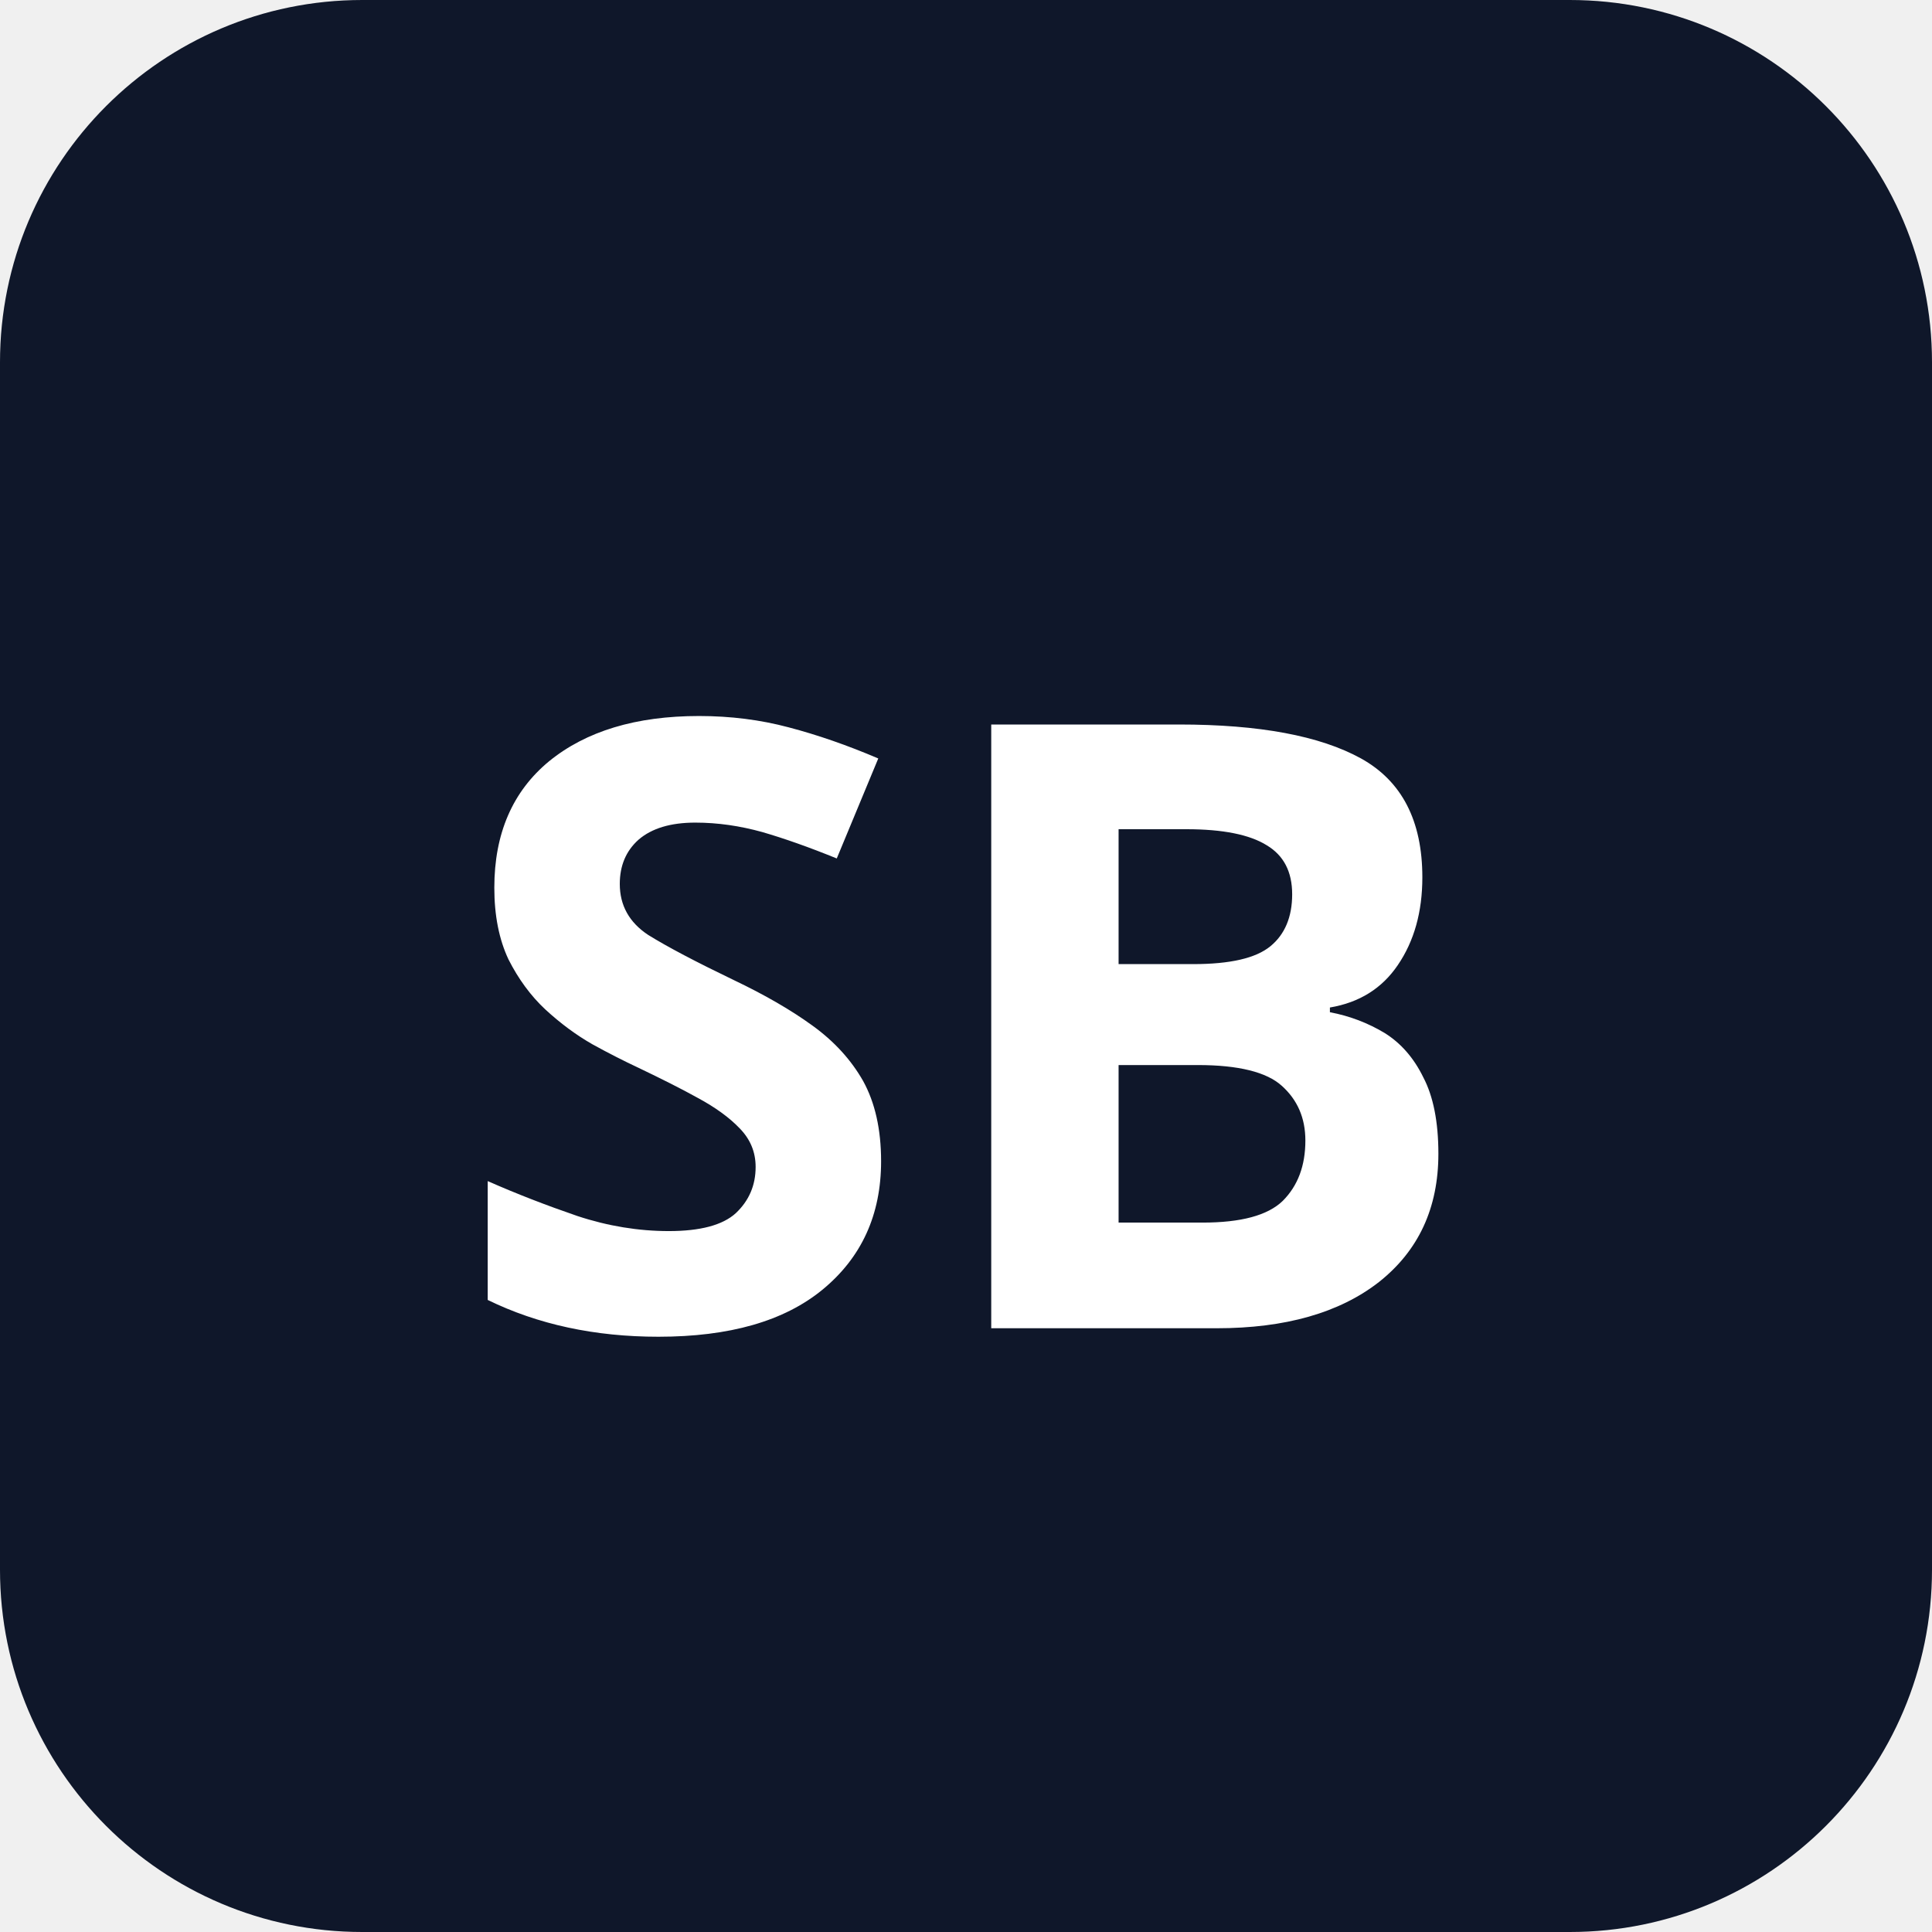
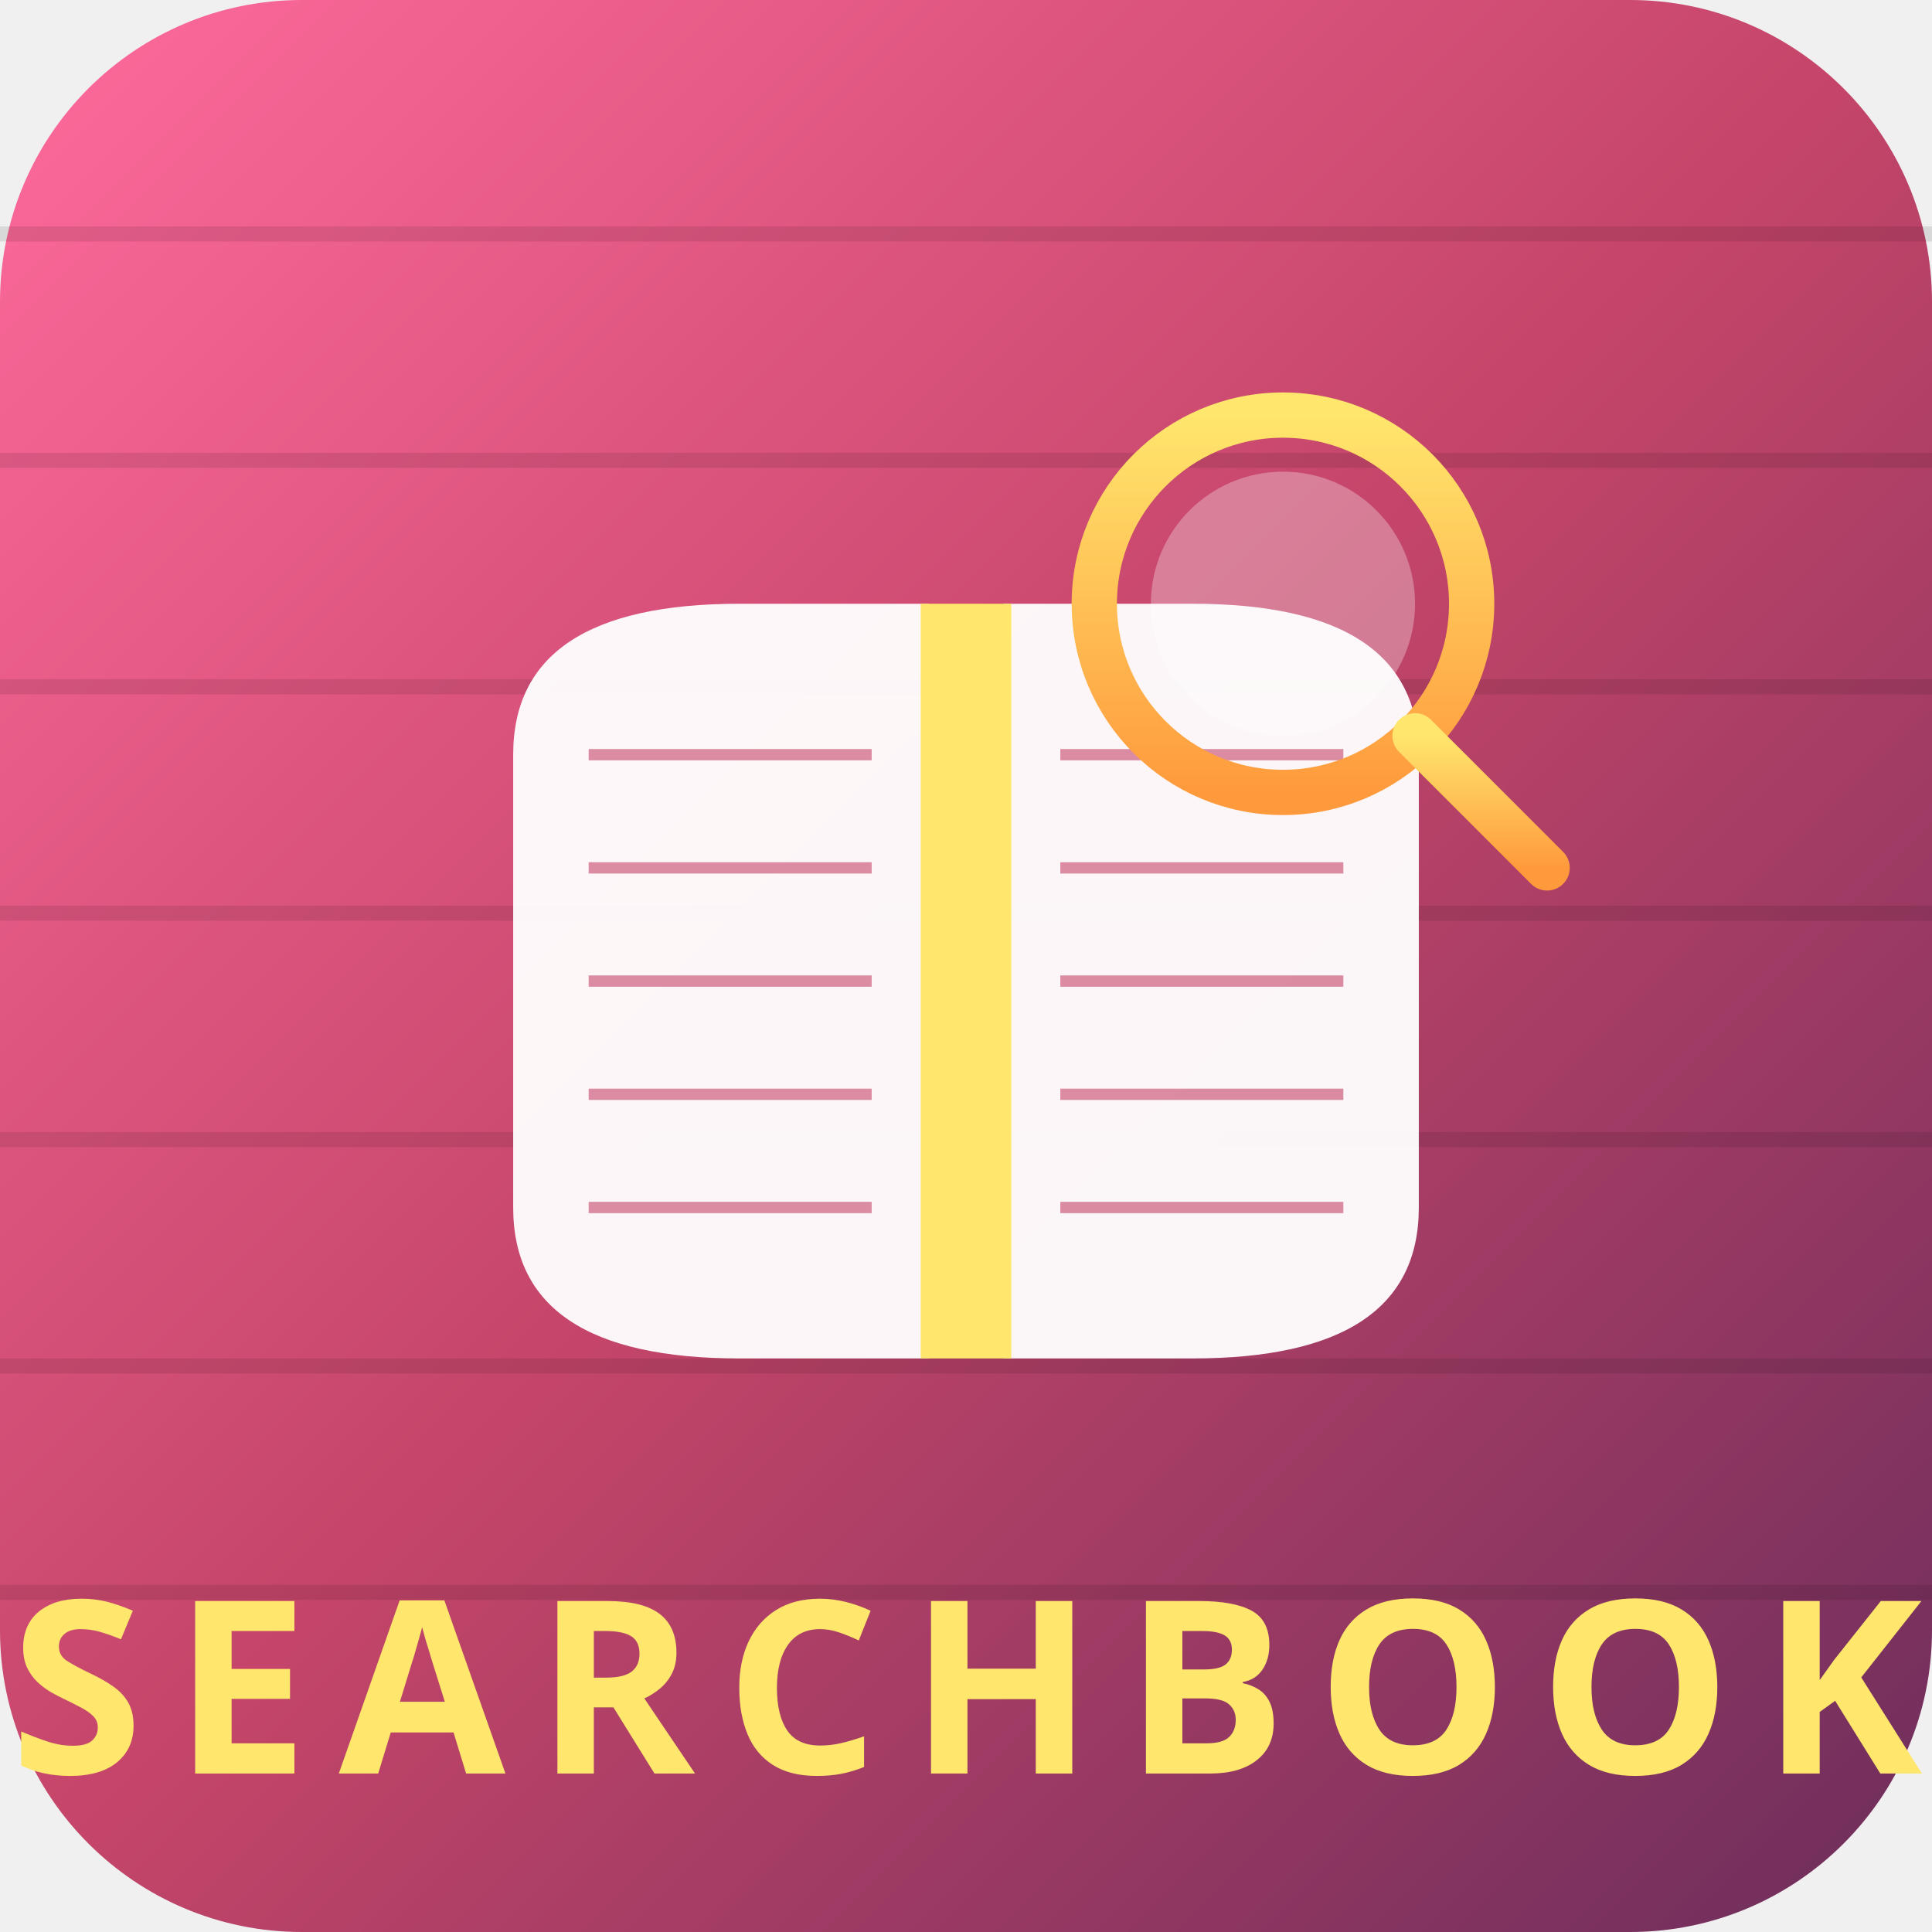
- <svg xmlns="http://www.w3.org/2000/svg" viewBox="0 0 32 32">
-   <rect width="32" height="32" rx="6" fill="#0f172a" />
-   <text x="16" y="22" font-family="system-ui, sans-serif" font-size="14" font-weight="bold" fill="white" text-anchor="middle">SB</text>
+ <svg xmlns="http://www.w3.org/2000/svg" viewBox="0 0 512 512">
+   <defs>
+     <linearGradient id="retroBg" x1="0%" y1="0%" x2="100%" y2="100%">
+       <stop offset="0%" style="stop-color:#ff6b9d" />
+       <stop offset="50%" style="stop-color:#c44569" />
+       <stop offset="100%" style="stop-color:#6b2d5c" />
+     </linearGradient>
+     <linearGradient id="sunGlow" x1="0%" y1="0%" x2="0%" y2="100%">
+       <stop offset="0%" style="stop-color:#ffe66d" />
+       <stop offset="100%" style="stop-color:#ff9a3c" />
+     </linearGradient>
+   </defs>
+   <rect width="512" height="512" rx="80" fill="url(#retroBg)" />
+   <g opacity="0.1">
+     <rect x="0" y="60" width="512" height="4" fill="#000" />
+     <rect x="0" y="120" width="512" height="4" fill="#000" />
+     <rect x="0" y="180" width="512" height="4" fill="#000" />
+     <rect x="0" y="240" width="512" height="4" fill="#000" />
+     <rect x="0" y="300" width="512" height="4" fill="#000" />
+     <rect x="0" y="360" width="512" height="4" fill="#000" />
+     <rect x="0" y="420" width="512" height="4" fill="#000" />
+   </g>
+   <g transform="translate(256, 280)">
+     <path d="M-120,-80 Q-120,-120 -60,-120 L-10,-120 L-10,80 L-60,80 Q-120,80 -120,40 Z" fill="#fff" opacity="0.95" />
+     <path d="M120,-80 Q120,-120 60,-120 L10,-120 L10,80 L60,80 Q120,80 120,40 Z" fill="#fff" opacity="0.95" />
+     <rect x="-12" y="-120" width="24" height="200" fill="#ffe66d" />
+     <g stroke="#c44569" stroke-width="3" opacity="0.6">
+       <line x1="-100" y1="-80" x2="-25" y2="-80" />
+       <line x1="-100" y1="-50" x2="-25" y2="-50" />
+       <line x1="-100" y1="-20" x2="-25" y2="-20" />
+       <line x1="-100" y1="10" x2="-25" y2="10" />
+       <line x1="-100" y1="40" x2="-25" y2="40" />
+     </g>
+     <g stroke="#c44569" stroke-width="3" opacity="0.6">
+       <line x1="100" y1="-80" x2="25" y2="-80" />
+       <line x1="100" y1="-50" x2="25" y2="-50" />
+       <line x1="100" y1="-20" x2="25" y2="-20" />
+       <line x1="100" y1="10" x2="25" y2="10" />
+       <line x1="100" y1="40" x2="25" y2="40" />
+     </g>
+   </g>
+   <g transform="translate(340, 160)">
+     <circle cx="0" cy="0" r="50" fill="none" stroke="url(#sunGlow)" stroke-width="12" />
+     <circle cx="0" cy="0" r="35" fill="#fff" opacity="0.3" />
+     <line x1="35" y1="35" x2="70" y2="70" stroke="url(#sunGlow)" stroke-width="12" stroke-linecap="round" />
+   </g>
+   <text x="256" y="470" font-family="Arial Black, Impact, sans-serif" font-size="64" font-weight="900" fill="#ffe66d" text-anchor="middle" letter-spacing="8">
+     SEARCHBOOK
+   </text>
</svg>
